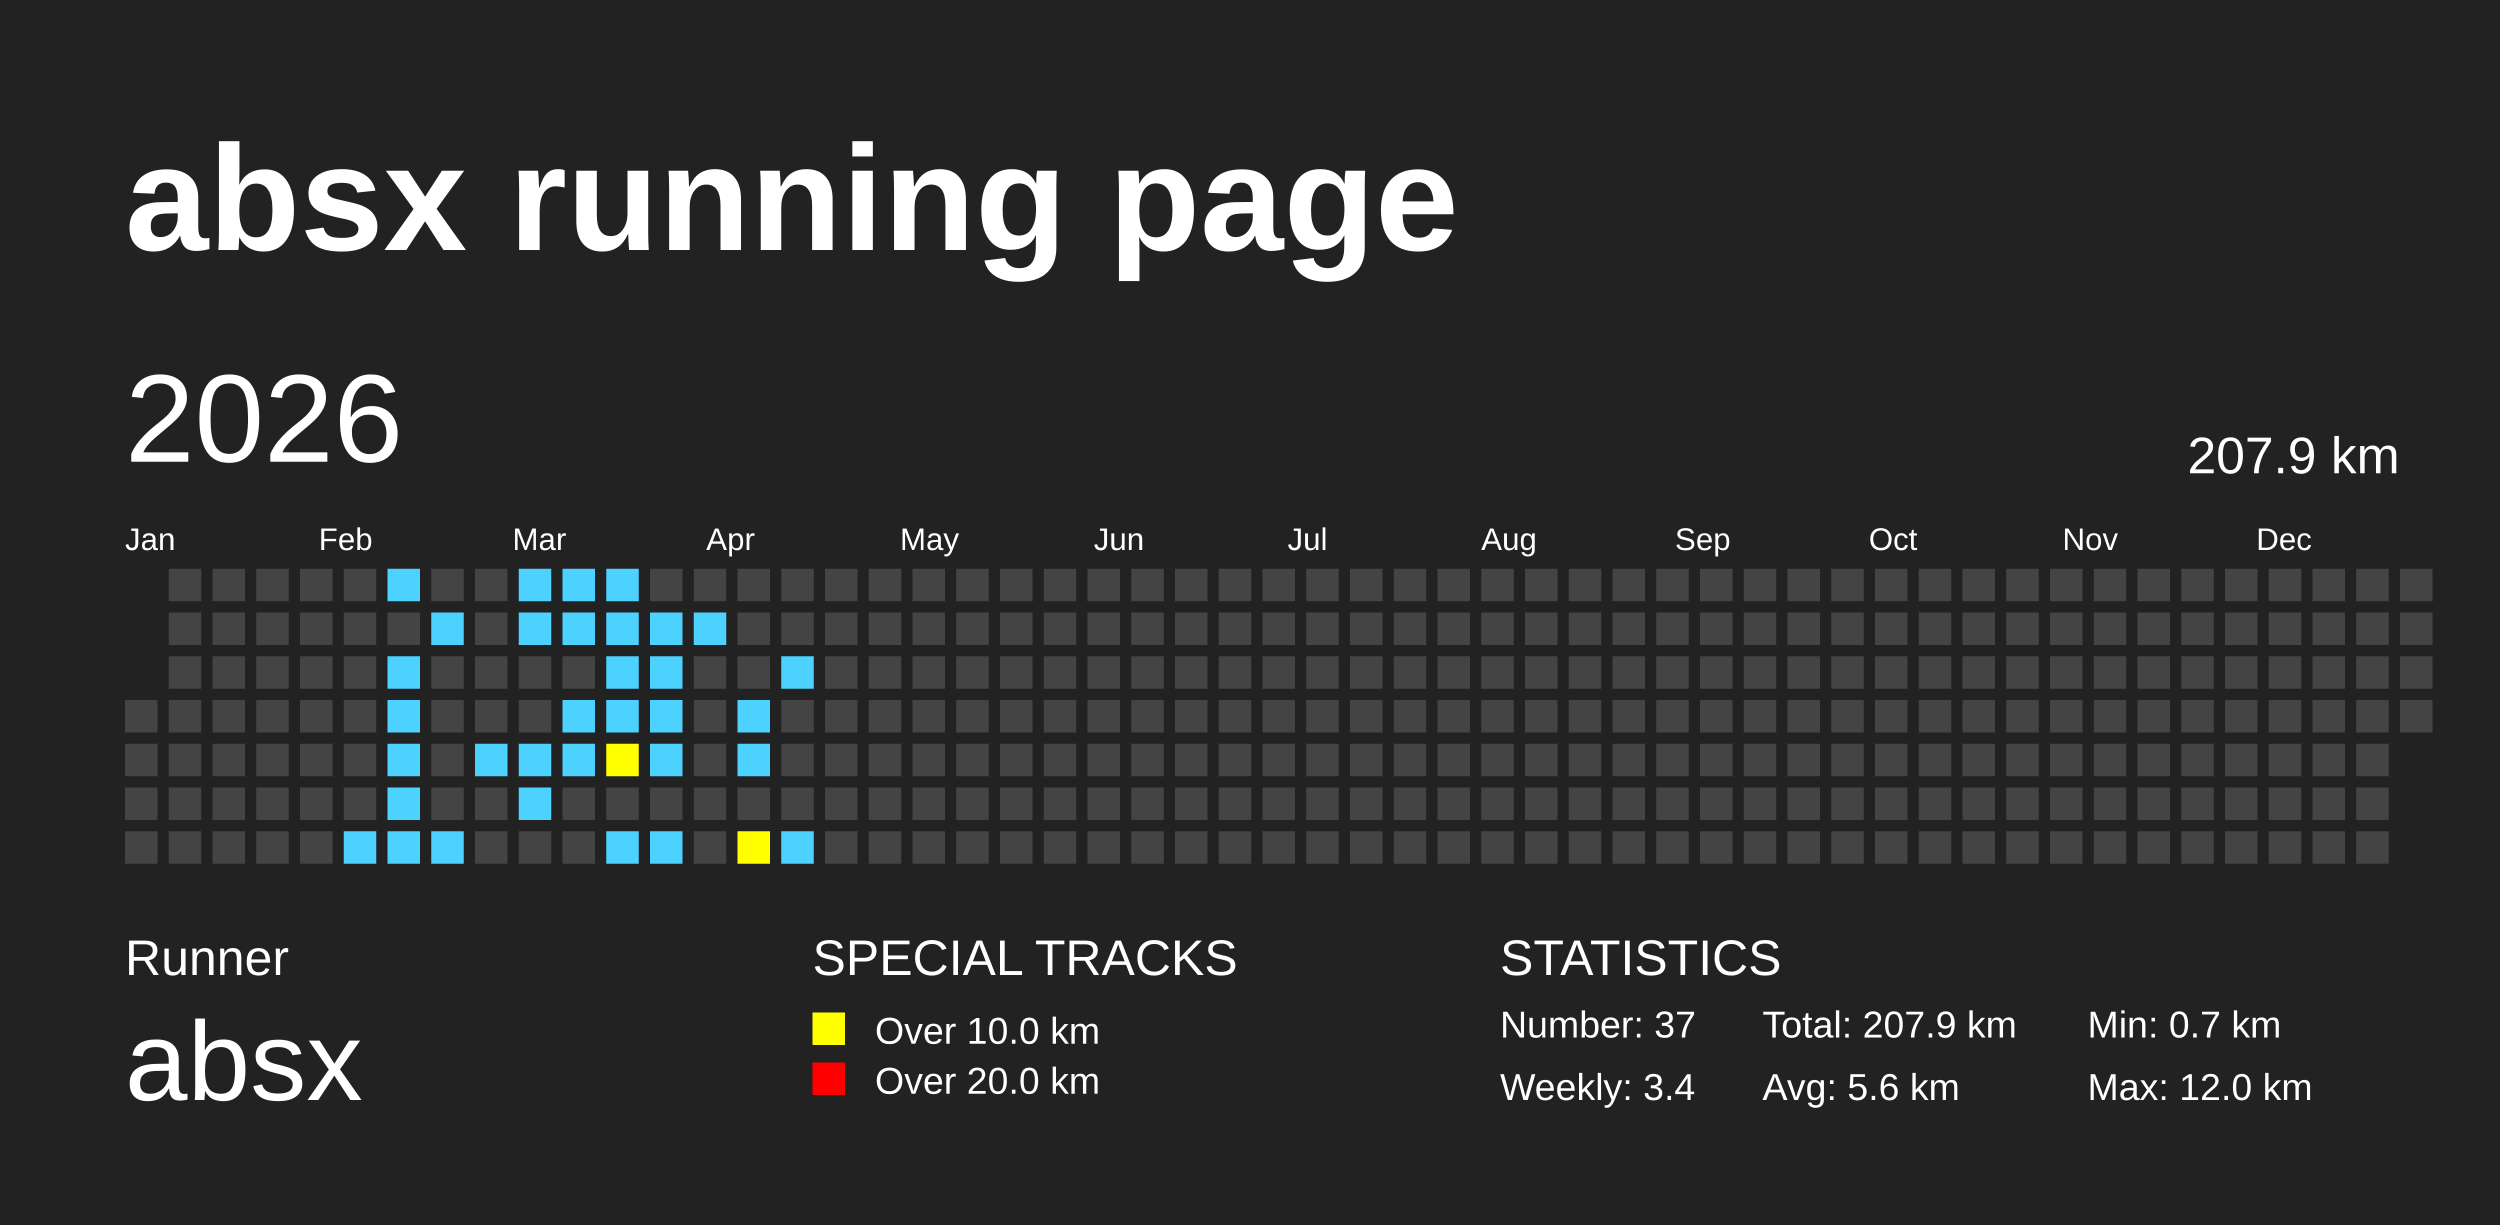
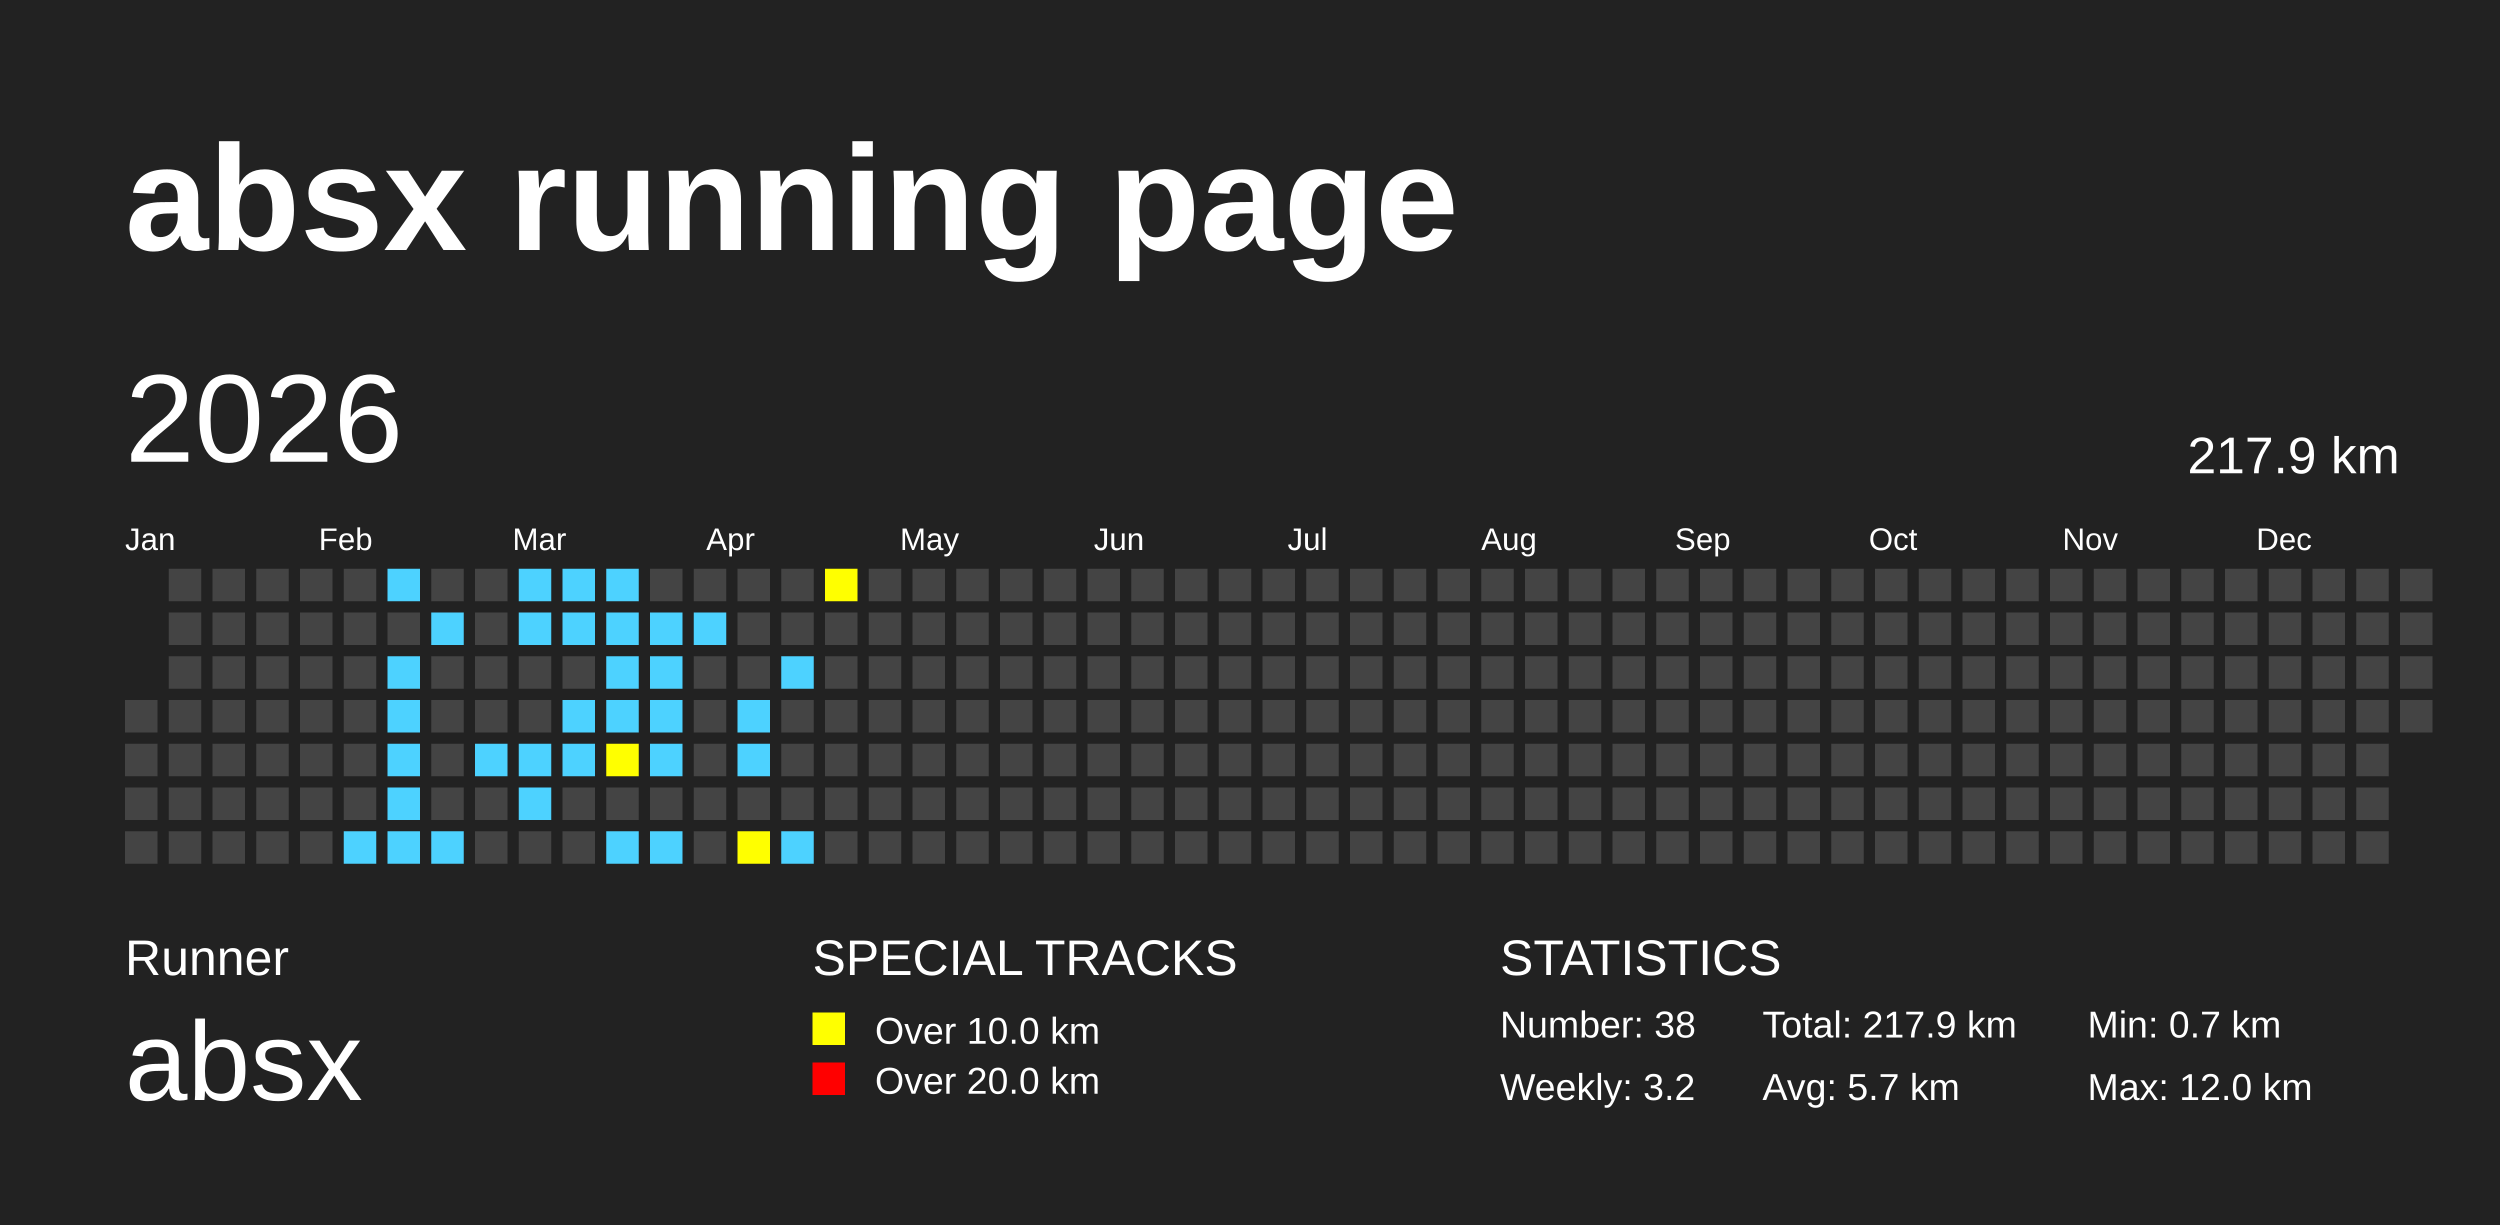
<svg xmlns="http://www.w3.org/2000/svg" baseProfile="full" height="98mm" version="1.1" viewBox="0,0,200,98" width="200mm">
  <defs />
  <rect fill="#222222" height="98" width="200" x="0" y="0" />
  <text fill="#FFFFFF" style="font-size:12px; font-family:Arial; font-weight:bold;" x="10" y="20">absx running page</text>
  <text fill="#FFFFFF" style="font-size:4px; font-family:Arial" x="10" y="78">Runner</text>
  <text fill="#FFFFFF" style="font-size:9px; font-family:Arial" x="10" y="88">absx</text>
  <text fill="#FFFFFF" style="font-size:4px; font-family:Arial" x="65" y="78">SPECIAL TRACKS</text>
  <rect fill="yellow" height="2.6" width="2.6" x="65" y="81" />
  <text fill="#FFFFFF" style="font-size:3px; font-family:Arial" x="70" y="83.5">Over 10.0 km</text>
  <rect fill="red" height="2.6" width="2.6" x="65" y="85" />
  <text fill="#FFFFFF" style="font-size:3px; font-family:Arial" x="70" y="87.5">Over 20.0 km</text>
  <text fill="#FFFFFF" style="font-size:4px; font-family:Arial" x="120" y="78">STATISTICS</text>
-   <text fill="#FFFFFF" style="font-size:3px; font-family:Arial" x="120" y="83">Number: 37</text>
-   <text fill="#FFFFFF" style="font-size:3px; font-family:Arial" x="120" y="88">Weekly: 3.4</text>
-   <text fill="#FFFFFF" style="font-size:3px; font-family:Arial" x="141" y="83">Total: 207.9 km</text>
-   <text fill="#FFFFFF" style="font-size:3px; font-family:Arial" x="141" y="88">Avg: 5.6 km</text>
+   <text fill="#FFFFFF" style="font-size:3px; font-family:Arial" x="120" y="83">Number: 38</text>
+   <text fill="#FFFFFF" style="font-size:3px; font-family:Arial" x="120" y="88">Weekly: 3.2</text>
+   <text fill="#FFFFFF" style="font-size:3px; font-family:Arial" x="141" y="83">Total: 217.9 km</text>
+   <text fill="#FFFFFF" style="font-size:3px; font-family:Arial" x="141" y="88">Avg: 5.7 km</text>
  <text fill="#FFFFFF" style="font-size:3px; font-family:Arial" x="167" y="83">Min: 0.7 km</text>
  <text fill="#FFFFFF" style="font-size:3px; font-family:Arial" x="167" y="88">Max: 12.0 km</text>
  <text dominant-baseline="hanging" fill="#FFFFFF" style="font-size:10.0px; font-family:Arial;" x="10" y="30">2026</text>
-   <text dominant-baseline="hanging" fill="#FFFFFF" style="font-size:4.125px; font-family:Arial;" x="175" y="35">207.9 km</text>
+   <text dominant-baseline="hanging" fill="#FFFFFF" style="font-size:4.125px; font-family:Arial;" x="175" y="35">217.9 km</text>
  <text fill="#FFFFFF" style="font-size:2.5px; font-family:Arial" x="10.0" y="44">Jan</text>
  <text fill="#FFFFFF" style="font-size:2.5px; font-family:Arial" x="25.5" y="44">Feb</text>
  <text fill="#FFFFFF" style="font-size:2.5px; font-family:Arial" x="41.0" y="44">Mar</text>
  <text fill="#FFFFFF" style="font-size:2.5px; font-family:Arial" x="56.5" y="44">Apr</text>
  <text fill="#FFFFFF" style="font-size:2.5px; font-family:Arial" x="72.0" y="44">May</text>
  <text fill="#FFFFFF" style="font-size:2.5px; font-family:Arial" x="87.5" y="44">Jun</text>
  <text fill="#FFFFFF" style="font-size:2.5px; font-family:Arial" x="103.0" y="44">Jul</text>
  <text fill="#FFFFFF" style="font-size:2.5px; font-family:Arial" x="118.5" y="44">Aug</text>
  <text fill="#FFFFFF" style="font-size:2.5px; font-family:Arial" x="134.0" y="44">Sep</text>
  <text fill="#FFFFFF" style="font-size:2.5px; font-family:Arial" x="149.5" y="44">Oct</text>
  <text fill="#FFFFFF" style="font-size:2.5px; font-family:Arial" x="165.0" y="44">Nov</text>
  <text fill="#FFFFFF" style="font-size:2.5px; font-family:Arial" x="180.5" y="44">Dec</text>
  <rect fill="#444444" height="2.6" width="2.6" x="10.0" y="56.0" />
  <rect fill="#444444" height="2.6" width="2.6" x="10.0" y="59.5" />
  <rect fill="#444444" height="2.6" width="2.6" x="10.0" y="63.0" />
  <rect fill="#444444" height="2.6" width="2.6" x="10.0" y="66.5" />
  <rect fill="#444444" height="2.6" width="2.6" x="13.5" y="45.5" />
  <rect fill="#444444" height="2.6" width="2.6" x="13.5" y="49.0" />
  <rect fill="#444444" height="2.6" width="2.6" x="13.5" y="52.5" />
  <rect fill="#444444" height="2.6" width="2.6" x="13.5" y="56.0" />
  <rect fill="#444444" height="2.6" width="2.6" x="13.5" y="59.5" />
  <rect fill="#444444" height="2.6" width="2.6" x="13.5" y="63.0" />
  <rect fill="#444444" height="2.6" width="2.6" x="13.5" y="66.5" />
  <rect fill="#444444" height="2.6" width="2.6" x="17.0" y="45.5" />
  <rect fill="#444444" height="2.6" width="2.6" x="17.0" y="49.0" />
  <rect fill="#444444" height="2.6" width="2.6" x="17.0" y="52.5" />
  <rect fill="#444444" height="2.6" width="2.6" x="17.0" y="56.0" />
  <rect fill="#444444" height="2.6" width="2.6" x="17.0" y="59.5" />
  <rect fill="#444444" height="2.6" width="2.6" x="17.0" y="63.0" />
  <rect fill="#444444" height="2.6" width="2.6" x="17.0" y="66.5" />
  <rect fill="#444444" height="2.6" width="2.6" x="20.5" y="45.5" />
  <rect fill="#444444" height="2.6" width="2.6" x="20.5" y="49.0" />
  <rect fill="#444444" height="2.6" width="2.6" x="20.5" y="52.5" />
  <rect fill="#444444" height="2.6" width="2.6" x="20.5" y="56.0" />
  <rect fill="#444444" height="2.6" width="2.6" x="20.5" y="59.5" />
  <rect fill="#444444" height="2.6" width="2.6" x="20.5" y="63.0" />
  <rect fill="#444444" height="2.6" width="2.6" x="20.5" y="66.5" />
  <rect fill="#444444" height="2.6" width="2.6" x="24.0" y="45.5" />
  <rect fill="#444444" height="2.6" width="2.6" x="24.0" y="49.0" />
  <rect fill="#444444" height="2.6" width="2.6" x="24.0" y="52.5" />
  <rect fill="#444444" height="2.6" width="2.6" x="24.0" y="56.0" />
  <rect fill="#444444" height="2.6" width="2.6" x="24.0" y="59.5" />
  <rect fill="#444444" height="2.6" width="2.6" x="24.0" y="63.0" />
  <rect fill="#444444" height="2.6" width="2.6" x="24.0" y="66.5" />
  <rect fill="#444444" height="2.6" width="2.6" x="27.5" y="45.5" />
  <rect fill="#444444" height="2.6" width="2.6" x="27.5" y="49.0" />
  <rect fill="#444444" height="2.6" width="2.6" x="27.5" y="52.5" />
  <rect fill="#444444" height="2.6" width="2.6" x="27.5" y="56.0" />
  <rect fill="#444444" height="2.6" width="2.6" x="27.5" y="59.5" />
  <rect fill="#444444" height="2.6" width="2.6" x="27.5" y="63.0" />
  <rect fill="#4DD2FF" height="2.6" width="2.6" x="27.5" y="66.5" />
  <rect fill="#4DD2FF" height="2.6" width="2.6" x="31.0" y="45.5" />
  <rect fill="#444444" height="2.6" width="2.6" x="31.0" y="49.0" />
  <rect fill="#4DD2FF" height="2.6" width="2.6" x="31.0" y="52.5" />
  <rect fill="#4DD2FF" height="2.6" width="2.6" x="31.0" y="56.0" />
  <rect fill="#4DD2FF" height="2.6" width="2.6" x="31.0" y="59.5" />
  <rect fill="#4DD2FF" height="2.6" width="2.6" x="31.0" y="63.0" />
  <rect fill="#4DD2FF" height="2.6" width="2.6" x="31.0" y="66.5" />
  <rect fill="#444444" height="2.6" width="2.6" x="34.5" y="45.5" />
  <rect fill="#4DD2FF" height="2.6" width="2.6" x="34.5" y="49.0" />
  <rect fill="#444444" height="2.6" width="2.6" x="34.5" y="52.5" />
  <rect fill="#444444" height="2.6" width="2.6" x="34.5" y="56.0" />
  <rect fill="#444444" height="2.6" width="2.6" x="34.5" y="59.5" />
  <rect fill="#444444" height="2.6" width="2.6" x="34.5" y="63.0" />
  <rect fill="#4DD2FF" height="2.6" width="2.6" x="34.5" y="66.5" />
  <rect fill="#444444" height="2.6" width="2.6" x="38.0" y="45.5" />
  <rect fill="#444444" height="2.6" width="2.6" x="38.0" y="49.0" />
  <rect fill="#444444" height="2.6" width="2.6" x="38.0" y="52.5" />
  <rect fill="#444444" height="2.6" width="2.6" x="38.0" y="56.0" />
  <rect fill="#4DD2FF" height="2.6" width="2.6" x="38.0" y="59.5" />
  <rect fill="#444444" height="2.6" width="2.6" x="38.0" y="63.0" />
  <rect fill="#444444" height="2.6" width="2.6" x="38.0" y="66.5" />
  <rect fill="#4DD2FF" height="2.6" width="2.6" x="41.5" y="45.5" />
  <rect fill="#4DD2FF" height="2.6" width="2.6" x="41.5" y="49.0" />
  <rect fill="#444444" height="2.6" width="2.6" x="41.5" y="52.5" />
  <rect fill="#444444" height="2.6" width="2.6" x="41.5" y="56.0" />
  <rect fill="#4DD2FF" height="2.6" width="2.6" x="41.5" y="59.5" />
  <rect fill="#4DD2FF" height="2.6" width="2.6" x="41.5" y="63.0" />
  <rect fill="#444444" height="2.6" width="2.6" x="41.5" y="66.5" />
  <rect fill="#4DD2FF" height="2.6" width="2.6" x="45.0" y="45.5" />
  <rect fill="#4DD2FF" height="2.6" width="2.6" x="45.0" y="49.0" />
  <rect fill="#444444" height="2.6" width="2.6" x="45.0" y="52.5" />
  <rect fill="#4DD2FF" height="2.6" width="2.6" x="45.0" y="56.0" />
  <rect fill="#4DD2FF" height="2.6" width="2.6" x="45.0" y="59.5" />
  <rect fill="#444444" height="2.6" width="2.6" x="45.0" y="63.0" />
  <rect fill="#444444" height="2.6" width="2.6" x="45.0" y="66.5" />
  <rect fill="#4DD2FF" height="2.6" width="2.6" x="48.5" y="45.5" />
  <rect fill="#4DD2FF" height="2.6" width="2.6" x="48.5" y="49.0" />
  <rect fill="#4DD2FF" height="2.6" width="2.6" x="48.5" y="52.5" />
  <rect fill="#4DD2FF" height="2.6" width="2.6" x="48.5" y="56.0" />
  <rect fill="yellow" height="2.6" width="2.6" x="48.5" y="59.5" />
  <rect fill="#444444" height="2.6" width="2.6" x="48.5" y="63.0" />
  <rect fill="#4DD2FF" height="2.6" width="2.6" x="48.5" y="66.5" />
  <rect fill="#444444" height="2.6" width="2.6" x="52.0" y="45.5" />
  <rect fill="#4DD2FF" height="2.6" width="2.6" x="52.0" y="49.0" />
  <rect fill="#4DD2FF" height="2.6" width="2.6" x="52.0" y="52.5" />
  <rect fill="#4DD2FF" height="2.6" width="2.6" x="52.0" y="56.0" />
  <rect fill="#4DD2FF" height="2.6" width="2.6" x="52.0" y="59.5" />
  <rect fill="#444444" height="2.6" width="2.6" x="52.0" y="63.0" />
  <rect fill="#4DD2FF" height="2.6" width="2.6" x="52.0" y="66.5" />
  <rect fill="#444444" height="2.6" width="2.6" x="55.5" y="45.5" />
  <rect fill="#4DD2FF" height="2.6" width="2.6" x="55.5" y="49.0" />
  <rect fill="#444444" height="2.6" width="2.6" x="55.5" y="52.5" />
  <rect fill="#444444" height="2.6" width="2.6" x="55.5" y="56.0" />
  <rect fill="#444444" height="2.6" width="2.6" x="55.5" y="59.5" />
  <rect fill="#444444" height="2.6" width="2.6" x="55.5" y="63.0" />
  <rect fill="#444444" height="2.6" width="2.6" x="55.5" y="66.5" />
  <rect fill="#444444" height="2.6" width="2.6" x="59.0" y="45.5" />
  <rect fill="#444444" height="2.6" width="2.6" x="59.0" y="49.0" />
  <rect fill="#444444" height="2.6" width="2.6" x="59.0" y="52.5" />
  <rect fill="#4DD2FF" height="2.6" width="2.6" x="59.0" y="56.0" />
  <rect fill="#4DD2FF" height="2.6" width="2.6" x="59.0" y="59.5" />
  <rect fill="#444444" height="2.6" width="2.6" x="59.0" y="63.0" />
  <rect fill="yellow" height="2.6" width="2.6" x="59.0" y="66.5" />
  <rect fill="#444444" height="2.6" width="2.6" x="62.5" y="45.5" />
  <rect fill="#444444" height="2.6" width="2.6" x="62.5" y="49.0" />
  <rect fill="#4DD2FF" height="2.6" width="2.6" x="62.5" y="52.5" />
  <rect fill="#444444" height="2.6" width="2.6" x="62.5" y="56.0" />
  <rect fill="#444444" height="2.6" width="2.6" x="62.5" y="59.5" />
  <rect fill="#444444" height="2.6" width="2.6" x="62.5" y="63.0" />
  <rect fill="#4DD2FF" height="2.6" width="2.6" x="62.5" y="66.5" />
-   <rect fill="#444444" height="2.6" width="2.6" x="66.0" y="45.5" />
+   <rect fill="yellow" height="2.6" width="2.6" x="66.0" y="45.5" />
  <rect fill="#444444" height="2.6" width="2.6" x="66.0" y="49.0" />
  <rect fill="#444444" height="2.6" width="2.6" x="66.0" y="52.5" />
  <rect fill="#444444" height="2.6" width="2.6" x="66.0" y="56.0" />
  <rect fill="#444444" height="2.6" width="2.6" x="66.0" y="59.5" />
  <rect fill="#444444" height="2.6" width="2.6" x="66.0" y="63.0" />
  <rect fill="#444444" height="2.6" width="2.6" x="66.0" y="66.5" />
  <rect fill="#444444" height="2.6" width="2.6" x="69.5" y="45.5" />
  <rect fill="#444444" height="2.6" width="2.6" x="69.5" y="49.0" />
  <rect fill="#444444" height="2.6" width="2.6" x="69.5" y="52.5" />
  <rect fill="#444444" height="2.6" width="2.6" x="69.5" y="56.0" />
  <rect fill="#444444" height="2.6" width="2.6" x="69.5" y="59.5" />
  <rect fill="#444444" height="2.6" width="2.6" x="69.5" y="63.0" />
  <rect fill="#444444" height="2.6" width="2.6" x="69.5" y="66.5" />
  <rect fill="#444444" height="2.6" width="2.6" x="73.0" y="45.5" />
  <rect fill="#444444" height="2.6" width="2.6" x="73.0" y="49.0" />
  <rect fill="#444444" height="2.6" width="2.6" x="73.0" y="52.5" />
  <rect fill="#444444" height="2.6" width="2.6" x="73.0" y="56.0" />
  <rect fill="#444444" height="2.6" width="2.6" x="73.0" y="59.5" />
  <rect fill="#444444" height="2.6" width="2.6" x="73.0" y="63.0" />
  <rect fill="#444444" height="2.6" width="2.6" x="73.0" y="66.5" />
  <rect fill="#444444" height="2.6" width="2.6" x="76.5" y="45.5" />
  <rect fill="#444444" height="2.6" width="2.6" x="76.5" y="49.0" />
  <rect fill="#444444" height="2.6" width="2.6" x="76.5" y="52.5" />
  <rect fill="#444444" height="2.6" width="2.6" x="76.5" y="56.0" />
  <rect fill="#444444" height="2.6" width="2.6" x="76.5" y="59.5" />
  <rect fill="#444444" height="2.6" width="2.6" x="76.5" y="63.0" />
  <rect fill="#444444" height="2.6" width="2.6" x="76.5" y="66.5" />
  <rect fill="#444444" height="2.6" width="2.6" x="80.0" y="45.5" />
  <rect fill="#444444" height="2.6" width="2.6" x="80.0" y="49.0" />
  <rect fill="#444444" height="2.6" width="2.6" x="80.0" y="52.5" />
  <rect fill="#444444" height="2.6" width="2.6" x="80.0" y="56.0" />
  <rect fill="#444444" height="2.6" width="2.6" x="80.0" y="59.5" />
  <rect fill="#444444" height="2.6" width="2.6" x="80.0" y="63.0" />
  <rect fill="#444444" height="2.6" width="2.6" x="80.0" y="66.5" />
  <rect fill="#444444" height="2.6" width="2.6" x="83.5" y="45.5" />
  <rect fill="#444444" height="2.6" width="2.6" x="83.5" y="49.0" />
  <rect fill="#444444" height="2.6" width="2.6" x="83.5" y="52.5" />
  <rect fill="#444444" height="2.6" width="2.6" x="83.5" y="56.0" />
  <rect fill="#444444" height="2.6" width="2.6" x="83.5" y="59.5" />
  <rect fill="#444444" height="2.6" width="2.6" x="83.5" y="63.0" />
  <rect fill="#444444" height="2.6" width="2.6" x="83.5" y="66.5" />
  <rect fill="#444444" height="2.6" width="2.6" x="87.0" y="45.5" />
  <rect fill="#444444" height="2.6" width="2.6" x="87.0" y="49.0" />
  <rect fill="#444444" height="2.6" width="2.6" x="87.0" y="52.5" />
  <rect fill="#444444" height="2.6" width="2.6" x="87.0" y="56.0" />
  <rect fill="#444444" height="2.6" width="2.6" x="87.0" y="59.5" />
  <rect fill="#444444" height="2.6" width="2.6" x="87.0" y="63.0" />
  <rect fill="#444444" height="2.6" width="2.6" x="87.0" y="66.5" />
  <rect fill="#444444" height="2.6" width="2.6" x="90.5" y="45.5" />
  <rect fill="#444444" height="2.6" width="2.6" x="90.5" y="49.0" />
  <rect fill="#444444" height="2.6" width="2.6" x="90.5" y="52.5" />
  <rect fill="#444444" height="2.6" width="2.6" x="90.5" y="56.0" />
  <rect fill="#444444" height="2.6" width="2.6" x="90.5" y="59.5" />
  <rect fill="#444444" height="2.6" width="2.6" x="90.5" y="63.0" />
  <rect fill="#444444" height="2.6" width="2.6" x="90.5" y="66.5" />
  <rect fill="#444444" height="2.6" width="2.6" x="94.0" y="45.5" />
  <rect fill="#444444" height="2.6" width="2.6" x="94.0" y="49.0" />
  <rect fill="#444444" height="2.6" width="2.6" x="94.0" y="52.5" />
  <rect fill="#444444" height="2.6" width="2.6" x="94.0" y="56.0" />
  <rect fill="#444444" height="2.6" width="2.6" x="94.0" y="59.5" />
  <rect fill="#444444" height="2.6" width="2.6" x="94.0" y="63.0" />
  <rect fill="#444444" height="2.6" width="2.6" x="94.0" y="66.5" />
  <rect fill="#444444" height="2.6" width="2.6" x="97.5" y="45.5" />
  <rect fill="#444444" height="2.6" width="2.6" x="97.5" y="49.0" />
  <rect fill="#444444" height="2.6" width="2.6" x="97.5" y="52.5" />
  <rect fill="#444444" height="2.6" width="2.6" x="97.5" y="56.0" />
  <rect fill="#444444" height="2.6" width="2.6" x="97.5" y="59.5" />
  <rect fill="#444444" height="2.6" width="2.6" x="97.5" y="63.0" />
  <rect fill="#444444" height="2.6" width="2.6" x="97.5" y="66.5" />
  <rect fill="#444444" height="2.6" width="2.6" x="101.0" y="45.5" />
  <rect fill="#444444" height="2.6" width="2.6" x="101.0" y="49.0" />
  <rect fill="#444444" height="2.6" width="2.6" x="101.0" y="52.5" />
  <rect fill="#444444" height="2.6" width="2.6" x="101.0" y="56.0" />
  <rect fill="#444444" height="2.6" width="2.6" x="101.0" y="59.5" />
  <rect fill="#444444" height="2.6" width="2.6" x="101.0" y="63.0" />
  <rect fill="#444444" height="2.6" width="2.6" x="101.0" y="66.5" />
  <rect fill="#444444" height="2.6" width="2.6" x="104.5" y="45.5" />
  <rect fill="#444444" height="2.6" width="2.6" x="104.5" y="49.0" />
  <rect fill="#444444" height="2.6" width="2.6" x="104.5" y="52.5" />
  <rect fill="#444444" height="2.6" width="2.6" x="104.5" y="56.0" />
  <rect fill="#444444" height="2.6" width="2.6" x="104.5" y="59.5" />
  <rect fill="#444444" height="2.6" width="2.6" x="104.5" y="63.0" />
  <rect fill="#444444" height="2.6" width="2.6" x="104.5" y="66.5" />
  <rect fill="#444444" height="2.6" width="2.6" x="108.0" y="45.5" />
  <rect fill="#444444" height="2.6" width="2.6" x="108.0" y="49.0" />
  <rect fill="#444444" height="2.6" width="2.6" x="108.0" y="52.5" />
  <rect fill="#444444" height="2.6" width="2.6" x="108.0" y="56.0" />
  <rect fill="#444444" height="2.6" width="2.6" x="108.0" y="59.5" />
  <rect fill="#444444" height="2.6" width="2.6" x="108.0" y="63.0" />
  <rect fill="#444444" height="2.6" width="2.6" x="108.0" y="66.5" />
  <rect fill="#444444" height="2.6" width="2.6" x="111.5" y="45.5" />
  <rect fill="#444444" height="2.6" width="2.6" x="111.5" y="49.0" />
  <rect fill="#444444" height="2.6" width="2.6" x="111.5" y="52.5" />
  <rect fill="#444444" height="2.6" width="2.6" x="111.5" y="56.0" />
  <rect fill="#444444" height="2.6" width="2.6" x="111.5" y="59.5" />
  <rect fill="#444444" height="2.6" width="2.6" x="111.5" y="63.0" />
  <rect fill="#444444" height="2.6" width="2.6" x="111.5" y="66.5" />
  <rect fill="#444444" height="2.6" width="2.6" x="115.0" y="45.5" />
  <rect fill="#444444" height="2.6" width="2.6" x="115.0" y="49.0" />
  <rect fill="#444444" height="2.6" width="2.6" x="115.0" y="52.5" />
  <rect fill="#444444" height="2.6" width="2.6" x="115.0" y="56.0" />
  <rect fill="#444444" height="2.6" width="2.6" x="115.0" y="59.5" />
  <rect fill="#444444" height="2.6" width="2.6" x="115.0" y="63.0" />
  <rect fill="#444444" height="2.6" width="2.6" x="115.0" y="66.5" />
  <rect fill="#444444" height="2.6" width="2.6" x="118.5" y="45.5" />
  <rect fill="#444444" height="2.6" width="2.6" x="118.5" y="49.0" />
  <rect fill="#444444" height="2.6" width="2.6" x="118.5" y="52.5" />
  <rect fill="#444444" height="2.6" width="2.6" x="118.5" y="56.0" />
  <rect fill="#444444" height="2.6" width="2.6" x="118.5" y="59.5" />
  <rect fill="#444444" height="2.6" width="2.6" x="118.5" y="63.0" />
  <rect fill="#444444" height="2.6" width="2.6" x="118.5" y="66.5" />
  <rect fill="#444444" height="2.6" width="2.6" x="122.0" y="45.5" />
  <rect fill="#444444" height="2.6" width="2.6" x="122.0" y="49.0" />
  <rect fill="#444444" height="2.6" width="2.6" x="122.0" y="52.5" />
  <rect fill="#444444" height="2.6" width="2.6" x="122.0" y="56.0" />
  <rect fill="#444444" height="2.6" width="2.6" x="122.0" y="59.5" />
  <rect fill="#444444" height="2.6" width="2.6" x="122.0" y="63.0" />
  <rect fill="#444444" height="2.6" width="2.6" x="122.0" y="66.5" />
  <rect fill="#444444" height="2.6" width="2.6" x="125.5" y="45.5" />
  <rect fill="#444444" height="2.6" width="2.6" x="125.5" y="49.0" />
  <rect fill="#444444" height="2.6" width="2.6" x="125.5" y="52.5" />
  <rect fill="#444444" height="2.6" width="2.6" x="125.5" y="56.0" />
  <rect fill="#444444" height="2.6" width="2.6" x="125.5" y="59.5" />
  <rect fill="#444444" height="2.6" width="2.6" x="125.5" y="63.0" />
  <rect fill="#444444" height="2.6" width="2.6" x="125.5" y="66.5" />
  <rect fill="#444444" height="2.6" width="2.6" x="129.0" y="45.5" />
  <rect fill="#444444" height="2.6" width="2.6" x="129.0" y="49.0" />
  <rect fill="#444444" height="2.6" width="2.6" x="129.0" y="52.5" />
  <rect fill="#444444" height="2.6" width="2.6" x="129.0" y="56.0" />
  <rect fill="#444444" height="2.6" width="2.6" x="129.0" y="59.5" />
  <rect fill="#444444" height="2.6" width="2.6" x="129.0" y="63.0" />
  <rect fill="#444444" height="2.6" width="2.6" x="129.0" y="66.5" />
  <rect fill="#444444" height="2.6" width="2.6" x="132.5" y="45.5" />
  <rect fill="#444444" height="2.6" width="2.6" x="132.5" y="49.0" />
  <rect fill="#444444" height="2.6" width="2.6" x="132.5" y="52.5" />
  <rect fill="#444444" height="2.6" width="2.6" x="132.5" y="56.0" />
  <rect fill="#444444" height="2.6" width="2.6" x="132.5" y="59.5" />
  <rect fill="#444444" height="2.6" width="2.6" x="132.5" y="63.0" />
  <rect fill="#444444" height="2.6" width="2.6" x="132.5" y="66.5" />
  <rect fill="#444444" height="2.6" width="2.6" x="136.0" y="45.5" />
  <rect fill="#444444" height="2.6" width="2.6" x="136.0" y="49.0" />
  <rect fill="#444444" height="2.6" width="2.6" x="136.0" y="52.5" />
  <rect fill="#444444" height="2.6" width="2.6" x="136.0" y="56.0" />
  <rect fill="#444444" height="2.6" width="2.6" x="136.0" y="59.5" />
  <rect fill="#444444" height="2.6" width="2.6" x="136.0" y="63.0" />
  <rect fill="#444444" height="2.6" width="2.6" x="136.0" y="66.5" />
  <rect fill="#444444" height="2.6" width="2.6" x="139.5" y="45.5" />
  <rect fill="#444444" height="2.6" width="2.6" x="139.5" y="49.0" />
  <rect fill="#444444" height="2.6" width="2.6" x="139.5" y="52.5" />
  <rect fill="#444444" height="2.6" width="2.6" x="139.5" y="56.0" />
  <rect fill="#444444" height="2.6" width="2.6" x="139.5" y="59.5" />
  <rect fill="#444444" height="2.6" width="2.6" x="139.5" y="63.0" />
  <rect fill="#444444" height="2.6" width="2.6" x="139.5" y="66.5" />
  <rect fill="#444444" height="2.6" width="2.6" x="143.0" y="45.5" />
  <rect fill="#444444" height="2.6" width="2.6" x="143.0" y="49.0" />
  <rect fill="#444444" height="2.6" width="2.6" x="143.0" y="52.5" />
  <rect fill="#444444" height="2.6" width="2.6" x="143.0" y="56.0" />
  <rect fill="#444444" height="2.6" width="2.6" x="143.0" y="59.5" />
  <rect fill="#444444" height="2.6" width="2.6" x="143.0" y="63.0" />
  <rect fill="#444444" height="2.6" width="2.6" x="143.0" y="66.5" />
  <rect fill="#444444" height="2.6" width="2.6" x="146.5" y="45.5" />
  <rect fill="#444444" height="2.6" width="2.6" x="146.5" y="49.0" />
  <rect fill="#444444" height="2.6" width="2.6" x="146.5" y="52.5" />
  <rect fill="#444444" height="2.6" width="2.6" x="146.5" y="56.0" />
  <rect fill="#444444" height="2.6" width="2.6" x="146.5" y="59.5" />
  <rect fill="#444444" height="2.6" width="2.6" x="146.5" y="63.0" />
  <rect fill="#444444" height="2.6" width="2.6" x="146.5" y="66.5" />
  <rect fill="#444444" height="2.6" width="2.6" x="150.0" y="45.5" />
  <rect fill="#444444" height="2.6" width="2.6" x="150.0" y="49.0" />
  <rect fill="#444444" height="2.6" width="2.6" x="150.0" y="52.5" />
  <rect fill="#444444" height="2.6" width="2.6" x="150.0" y="56.0" />
  <rect fill="#444444" height="2.6" width="2.6" x="150.0" y="59.5" />
  <rect fill="#444444" height="2.6" width="2.6" x="150.0" y="63.0" />
  <rect fill="#444444" height="2.6" width="2.6" x="150.0" y="66.5" />
  <rect fill="#444444" height="2.6" width="2.6" x="153.5" y="45.5" />
  <rect fill="#444444" height="2.6" width="2.6" x="153.5" y="49.0" />
  <rect fill="#444444" height="2.6" width="2.6" x="153.5" y="52.5" />
  <rect fill="#444444" height="2.6" width="2.6" x="153.5" y="56.0" />
  <rect fill="#444444" height="2.6" width="2.6" x="153.5" y="59.5" />
  <rect fill="#444444" height="2.6" width="2.6" x="153.5" y="63.0" />
  <rect fill="#444444" height="2.6" width="2.6" x="153.5" y="66.5" />
  <rect fill="#444444" height="2.6" width="2.6" x="157.0" y="45.5" />
  <rect fill="#444444" height="2.6" width="2.6" x="157.0" y="49.0" />
  <rect fill="#444444" height="2.6" width="2.6" x="157.0" y="52.5" />
  <rect fill="#444444" height="2.6" width="2.6" x="157.0" y="56.0" />
  <rect fill="#444444" height="2.6" width="2.6" x="157.0" y="59.5" />
  <rect fill="#444444" height="2.6" width="2.6" x="157.0" y="63.0" />
  <rect fill="#444444" height="2.6" width="2.6" x="157.0" y="66.5" />
  <rect fill="#444444" height="2.6" width="2.6" x="160.5" y="45.5" />
  <rect fill="#444444" height="2.6" width="2.6" x="160.5" y="49.0" />
  <rect fill="#444444" height="2.6" width="2.6" x="160.5" y="52.5" />
  <rect fill="#444444" height="2.6" width="2.6" x="160.5" y="56.0" />
  <rect fill="#444444" height="2.6" width="2.6" x="160.5" y="59.5" />
  <rect fill="#444444" height="2.6" width="2.6" x="160.5" y="63.0" />
  <rect fill="#444444" height="2.6" width="2.6" x="160.5" y="66.5" />
  <rect fill="#444444" height="2.6" width="2.6" x="164.0" y="45.5" />
  <rect fill="#444444" height="2.6" width="2.6" x="164.0" y="49.0" />
  <rect fill="#444444" height="2.6" width="2.6" x="164.0" y="52.5" />
  <rect fill="#444444" height="2.6" width="2.6" x="164.0" y="56.0" />
  <rect fill="#444444" height="2.6" width="2.6" x="164.0" y="59.5" />
  <rect fill="#444444" height="2.6" width="2.6" x="164.0" y="63.0" />
  <rect fill="#444444" height="2.6" width="2.6" x="164.0" y="66.5" />
  <rect fill="#444444" height="2.6" width="2.6" x="167.5" y="45.5" />
  <rect fill="#444444" height="2.6" width="2.6" x="167.5" y="49.0" />
  <rect fill="#444444" height="2.6" width="2.6" x="167.5" y="52.5" />
  <rect fill="#444444" height="2.6" width="2.6" x="167.5" y="56.0" />
  <rect fill="#444444" height="2.6" width="2.6" x="167.5" y="59.5" />
  <rect fill="#444444" height="2.6" width="2.6" x="167.5" y="63.0" />
  <rect fill="#444444" height="2.6" width="2.6" x="167.5" y="66.5" />
  <rect fill="#444444" height="2.6" width="2.6" x="171.0" y="45.5" />
  <rect fill="#444444" height="2.6" width="2.6" x="171.0" y="49.0" />
  <rect fill="#444444" height="2.6" width="2.6" x="171.0" y="52.5" />
  <rect fill="#444444" height="2.6" width="2.6" x="171.0" y="56.0" />
  <rect fill="#444444" height="2.6" width="2.6" x="171.0" y="59.5" />
  <rect fill="#444444" height="2.6" width="2.6" x="171.0" y="63.0" />
  <rect fill="#444444" height="2.6" width="2.6" x="171.0" y="66.5" />
  <rect fill="#444444" height="2.6" width="2.6" x="174.5" y="45.5" />
  <rect fill="#444444" height="2.6" width="2.6" x="174.5" y="49.0" />
  <rect fill="#444444" height="2.6" width="2.6" x="174.5" y="52.5" />
  <rect fill="#444444" height="2.6" width="2.6" x="174.5" y="56.0" />
  <rect fill="#444444" height="2.6" width="2.6" x="174.5" y="59.5" />
  <rect fill="#444444" height="2.6" width="2.6" x="174.5" y="63.0" />
  <rect fill="#444444" height="2.6" width="2.6" x="174.5" y="66.5" />
  <rect fill="#444444" height="2.6" width="2.6" x="178.0" y="45.5" />
  <rect fill="#444444" height="2.6" width="2.6" x="178.0" y="49.0" />
  <rect fill="#444444" height="2.6" width="2.6" x="178.0" y="52.5" />
  <rect fill="#444444" height="2.6" width="2.6" x="178.0" y="56.0" />
  <rect fill="#444444" height="2.6" width="2.6" x="178.0" y="59.5" />
  <rect fill="#444444" height="2.6" width="2.6" x="178.0" y="63.0" />
  <rect fill="#444444" height="2.6" width="2.6" x="178.0" y="66.5" />
  <rect fill="#444444" height="2.6" width="2.6" x="181.5" y="45.5" />
  <rect fill="#444444" height="2.6" width="2.6" x="181.5" y="49.0" />
  <rect fill="#444444" height="2.6" width="2.6" x="181.5" y="52.5" />
  <rect fill="#444444" height="2.6" width="2.6" x="181.5" y="56.0" />
  <rect fill="#444444" height="2.6" width="2.6" x="181.5" y="59.5" />
  <rect fill="#444444" height="2.6" width="2.6" x="181.5" y="63.0" />
  <rect fill="#444444" height="2.6" width="2.6" x="181.5" y="66.5" />
  <rect fill="#444444" height="2.6" width="2.6" x="185.0" y="45.5" />
  <rect fill="#444444" height="2.6" width="2.6" x="185.0" y="49.0" />
  <rect fill="#444444" height="2.6" width="2.6" x="185.0" y="52.5" />
  <rect fill="#444444" height="2.6" width="2.6" x="185.0" y="56.0" />
  <rect fill="#444444" height="2.6" width="2.6" x="185.0" y="59.5" />
  <rect fill="#444444" height="2.6" width="2.6" x="185.0" y="63.0" />
  <rect fill="#444444" height="2.6" width="2.6" x="185.0" y="66.5" />
  <rect fill="#444444" height="2.6" width="2.6" x="188.5" y="45.5" />
  <rect fill="#444444" height="2.6" width="2.6" x="188.5" y="49.0" />
  <rect fill="#444444" height="2.6" width="2.6" x="188.5" y="52.5" />
  <rect fill="#444444" height="2.6" width="2.6" x="188.5" y="56.0" />
  <rect fill="#444444" height="2.6" width="2.6" x="188.5" y="59.5" />
  <rect fill="#444444" height="2.6" width="2.6" x="188.5" y="63.0" />
  <rect fill="#444444" height="2.6" width="2.6" x="188.5" y="66.5" />
  <rect fill="#444444" height="2.6" width="2.6" x="192.0" y="45.5" />
  <rect fill="#444444" height="2.6" width="2.6" x="192.0" y="49.0" />
  <rect fill="#444444" height="2.6" width="2.6" x="192.0" y="52.5" />
  <rect fill="#444444" height="2.6" width="2.6" x="192.0" y="56.0" />
</svg>
